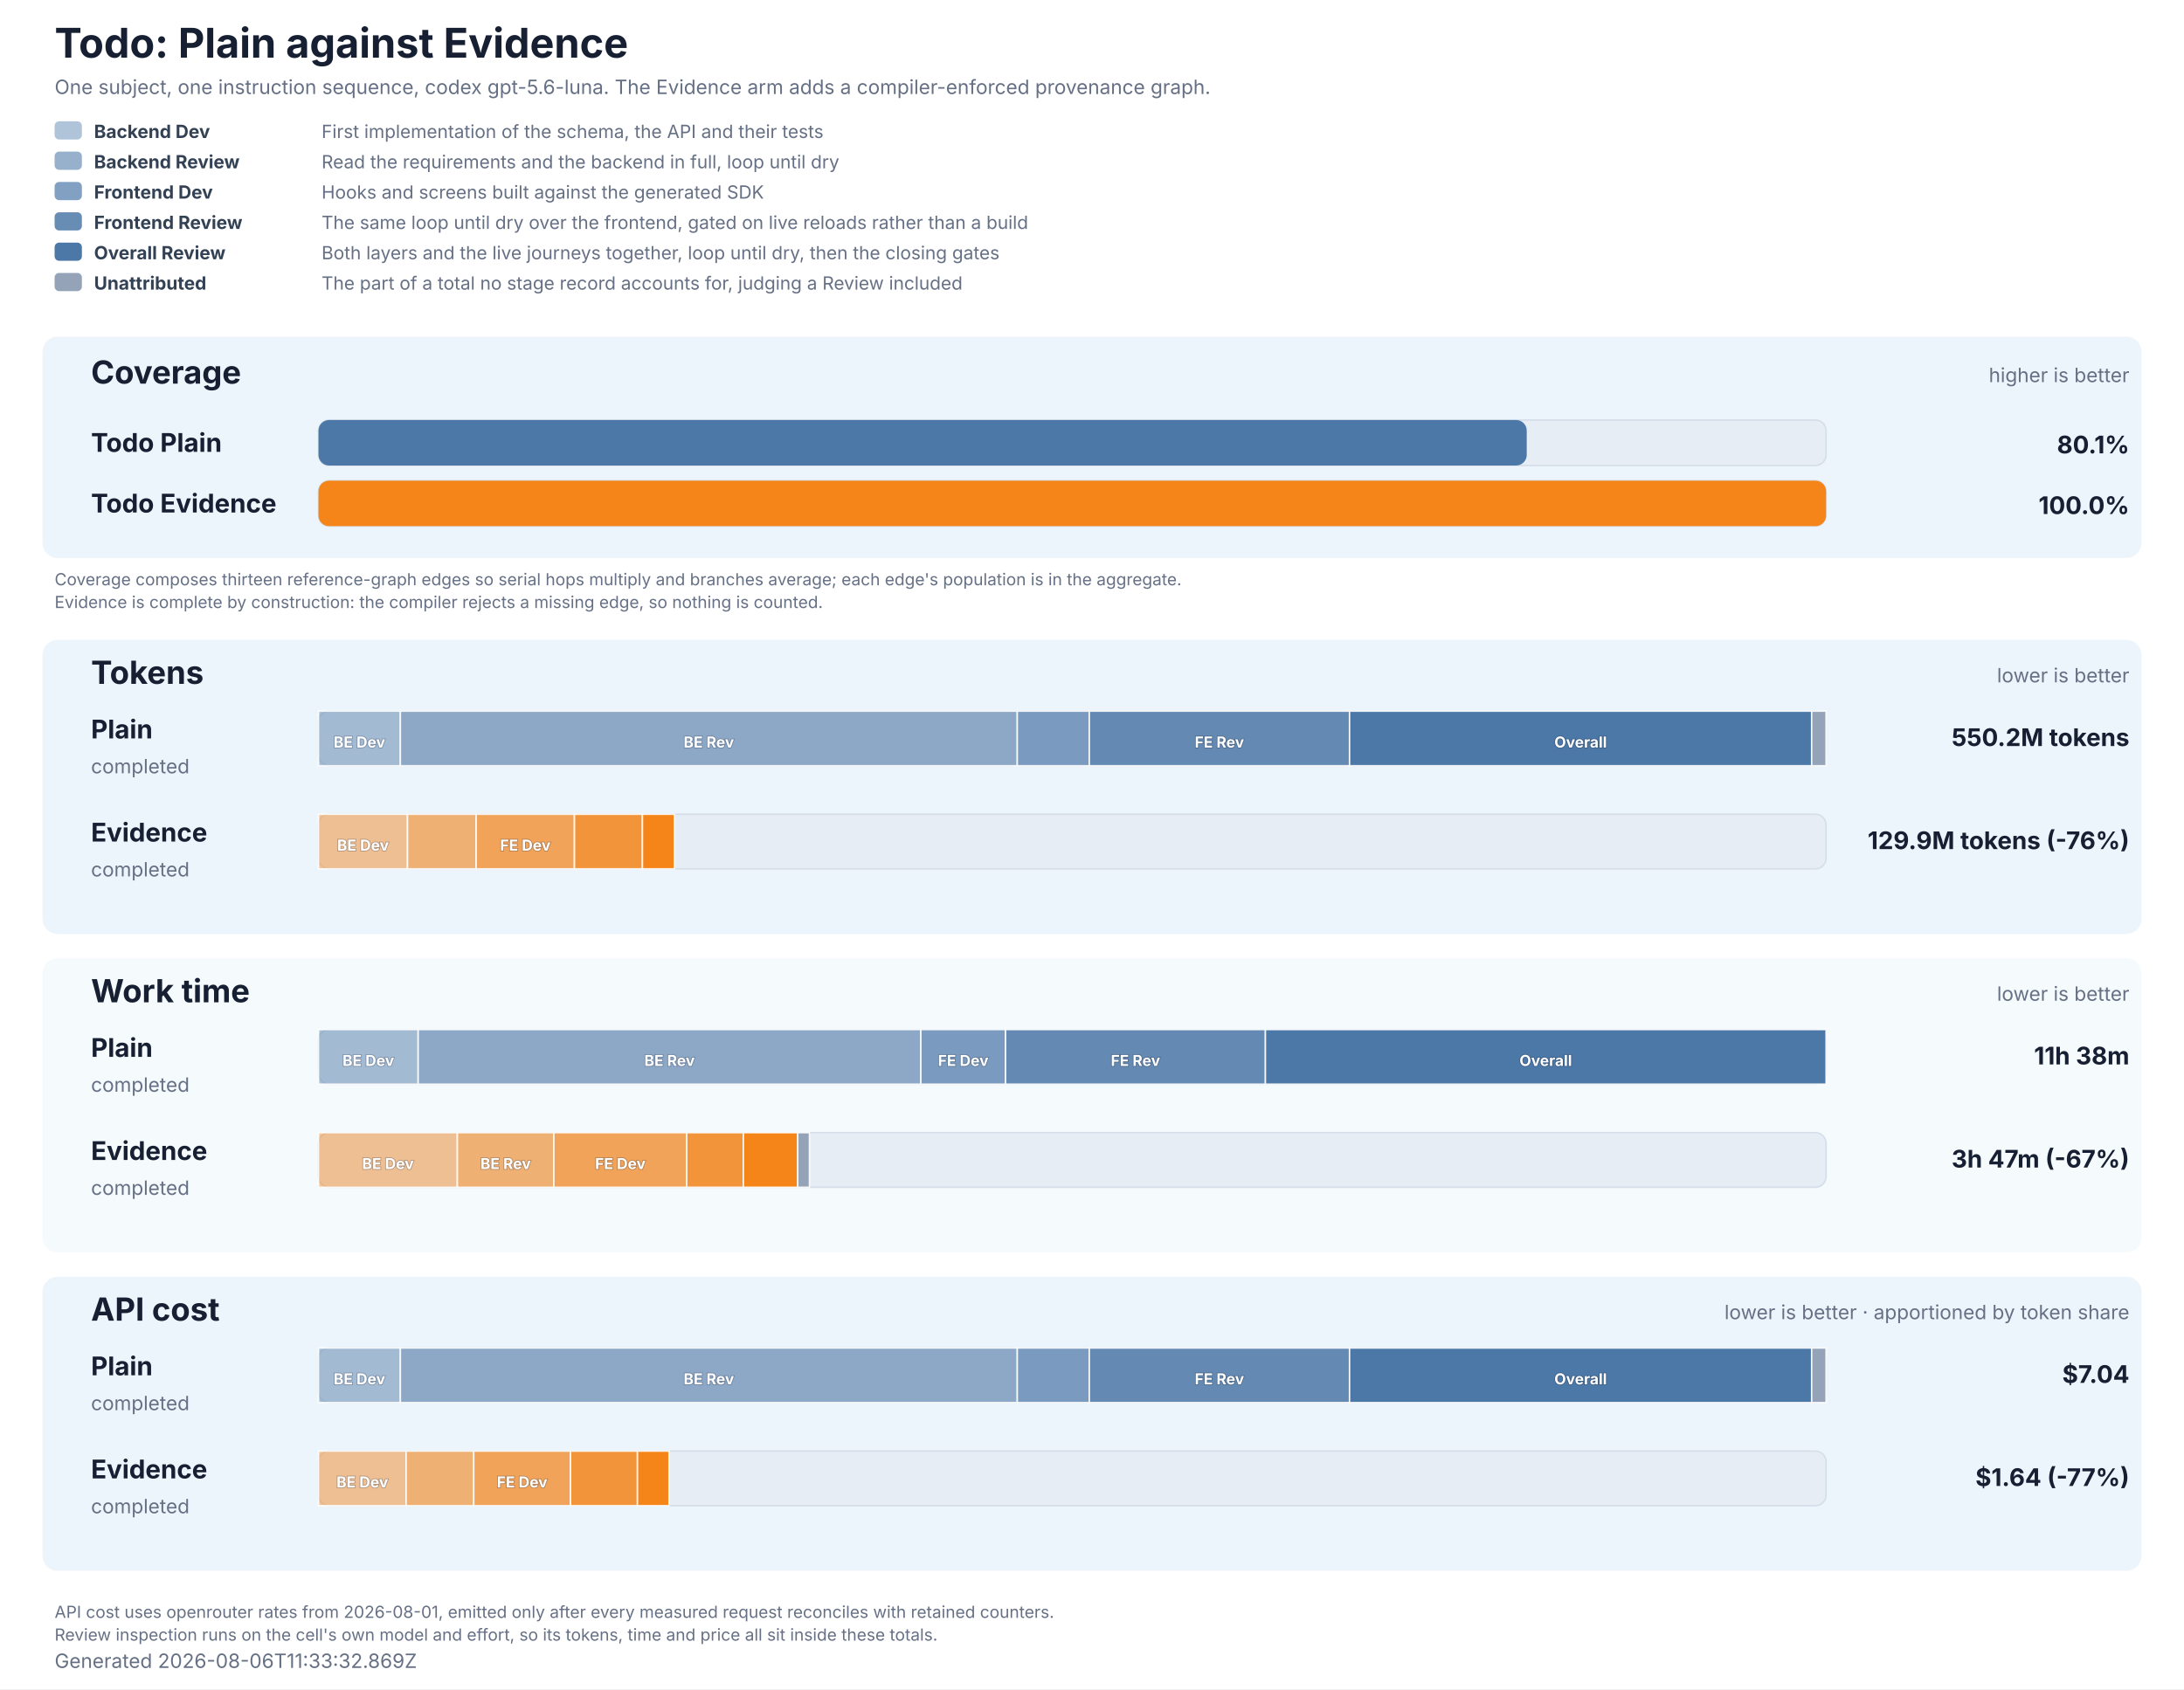
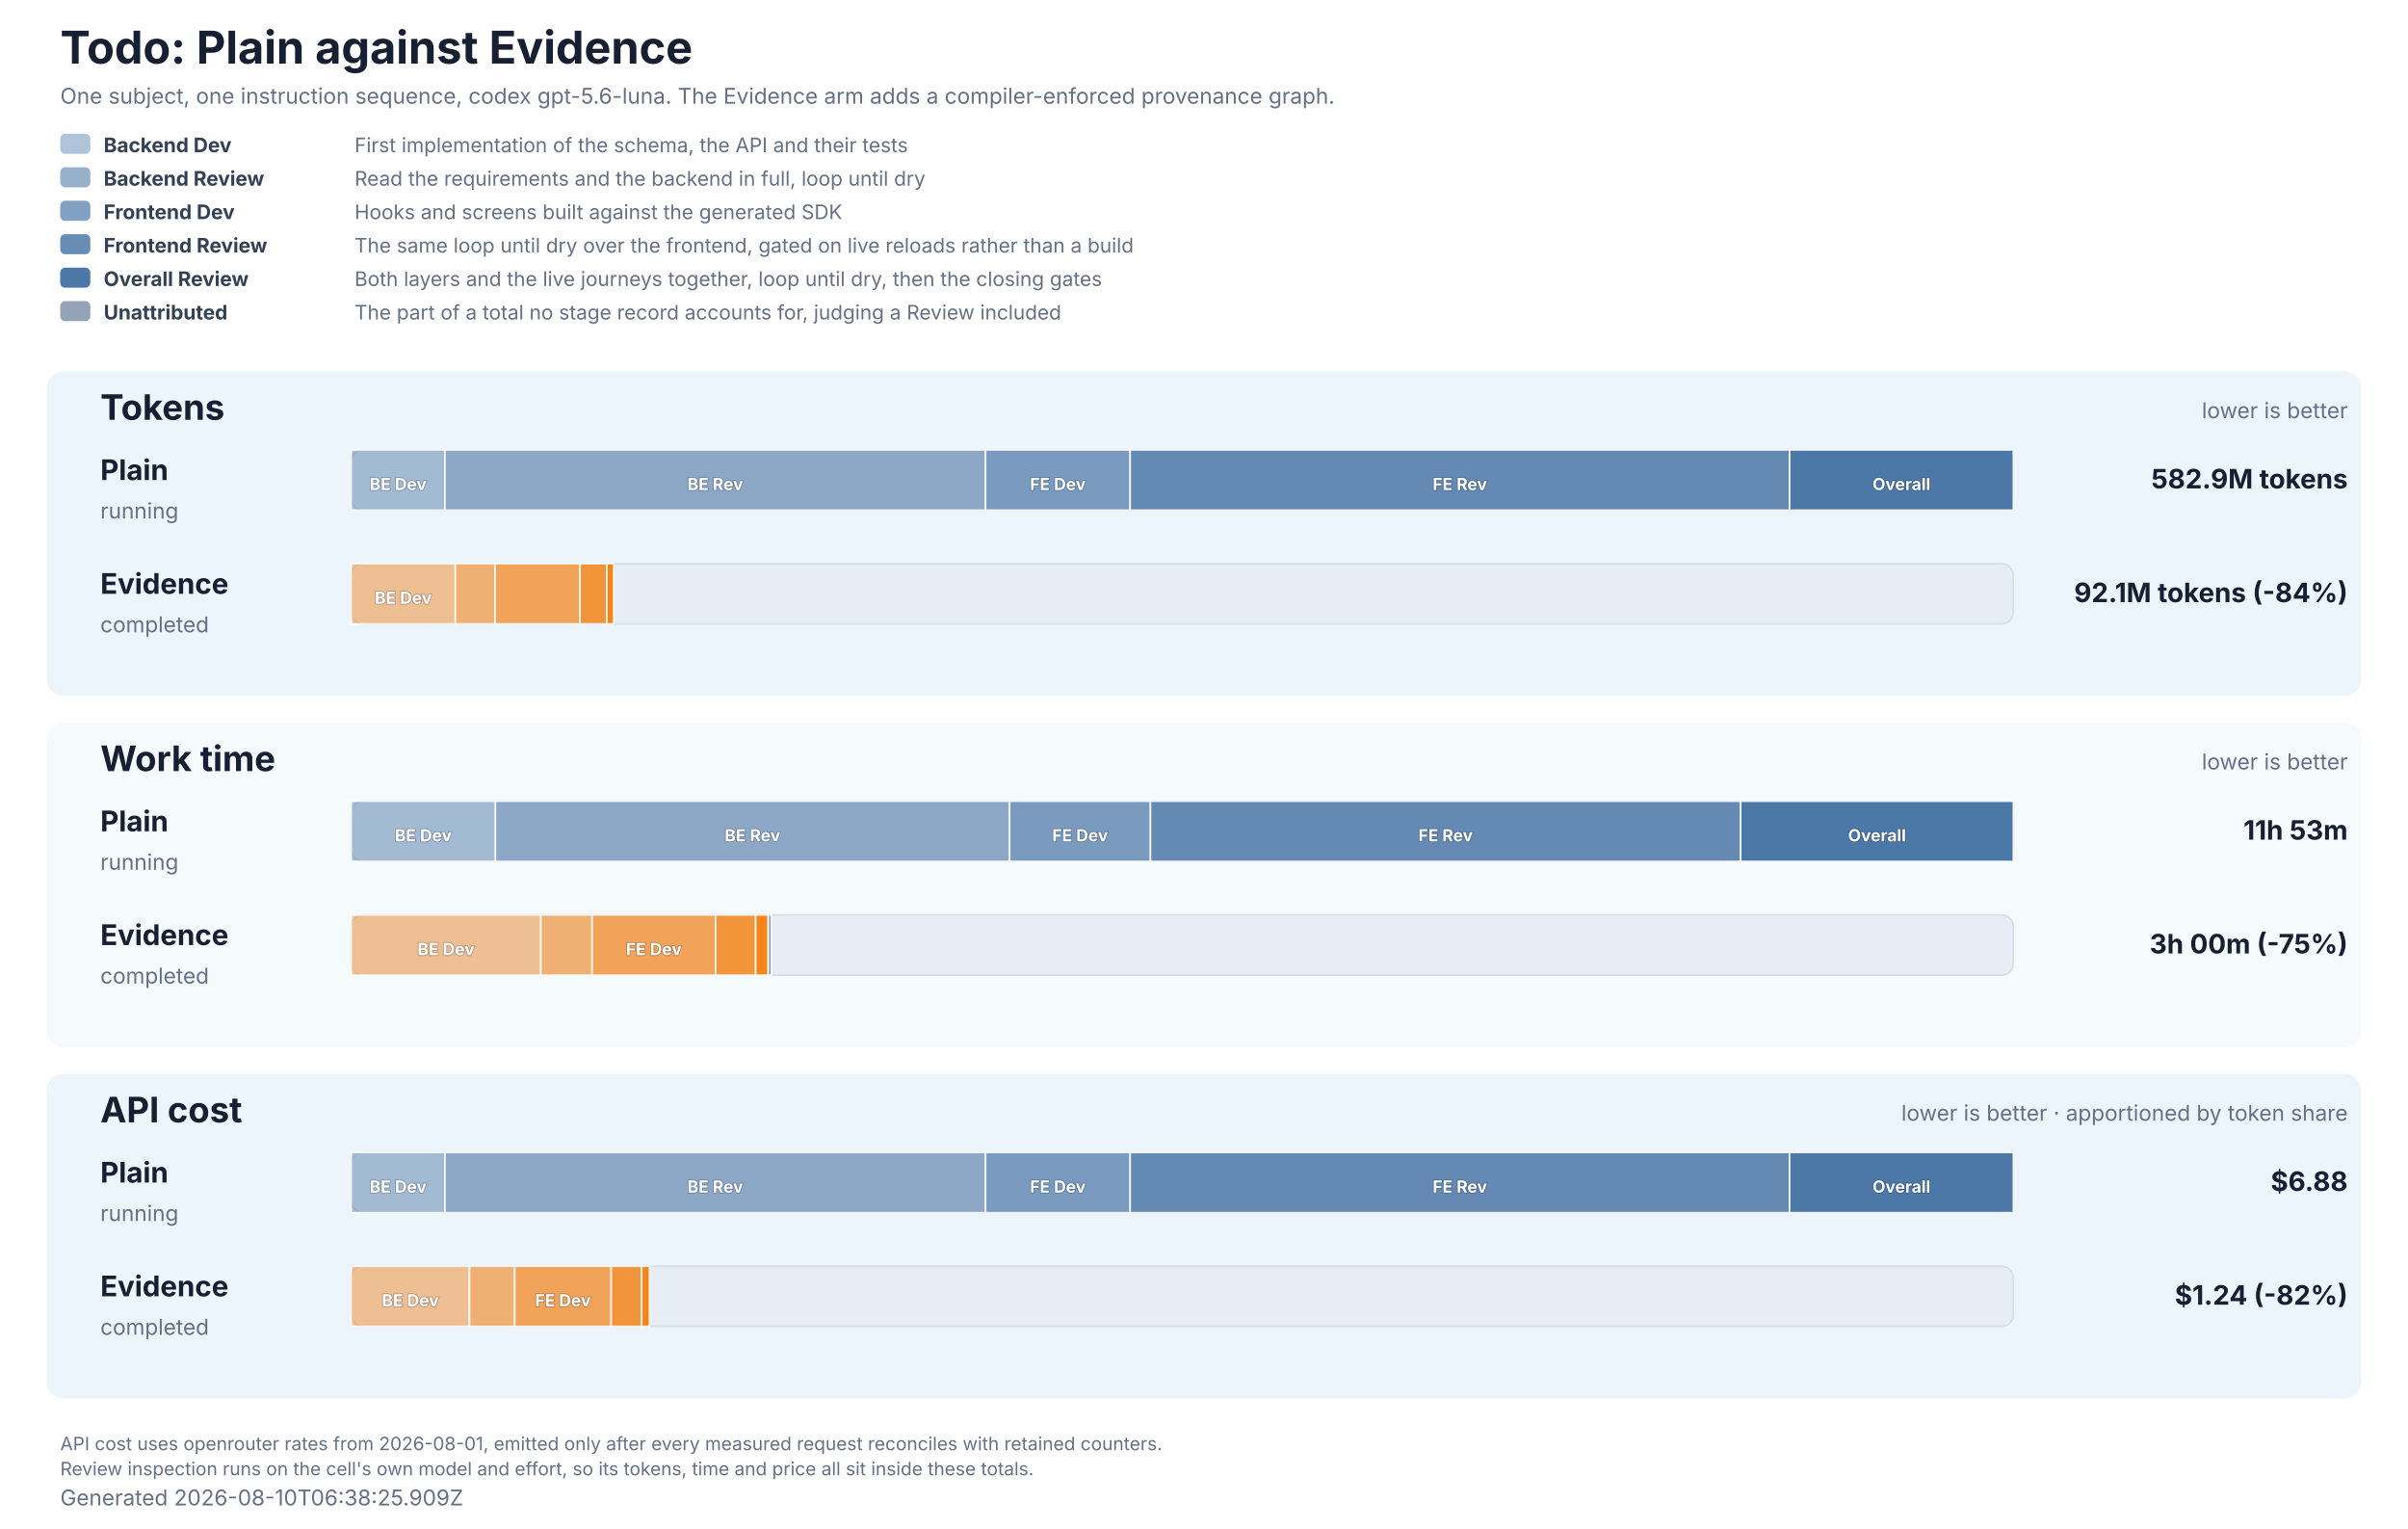
- <svg xmlns="http://www.w3.org/2000/svg" role="img" aria-labelledby="title description" viewBox="0 0 1440 1114" width="1440" height="1114">
+ <svg xmlns="http://www.w3.org/2000/svg" role="img" aria-labelledby="title description" viewBox="0 0 1440 914" width="1440" height="914">
  <style>
  text { font-family: Inter, ui-sans-serif, system-ui, -apple-system, BlinkMacSystemFont, 'Segoe UI', 'DejaVu Sans', Arial, sans-serif; fill: #172033; }
  .title { font-size: 27px; font-weight: 700; }
  .subtitle, .generated, .group-meta, .row-status { font-size: 13px; fill: #667085; }
  .group { fill: #e8f2fb; }
  .group-title { font-size: 21px; font-weight: 700; }
  .row-label { font-size: 17px; font-weight: 700; }
  .value { font-size: 16px; font-weight: 700; }
  .cost-value { font-size: 13px; font-weight: 600; fill: #526b82; }
  .legend { font-size: 12px; fill: #667085; }
  .legend-label { font-size: 12px; font-weight: 700; fill: #334155; }
  .segment-label { font-size: 10px; font-weight: 700; fill: #ffffff; paint-order: stroke; stroke: #172033; stroke-opacity: 0.28; stroke-width: 1px; }
  .phase-segment { stroke: #ffffff; stroke-opacity: 0.86; stroke-width: 1px; }
  .track { fill: #e7edf4; stroke: #d5dee9; stroke-width: 1px; }
  .empty { font-size: 15px; fill: #667085; }
  .table-note { font-size: 11px; fill: #667085; }
</style>
-   <rect width="1440" height="1114" fill="#ffffff" />
+   <rect width="1440" height="914" fill="#ffffff" />
  <text x="36" y="38" class="title">Todo: Plain against Evidence</text>
  <text x="36" y="62" class="subtitle">One subject, one instruction sequence, codex gpt-5.6-luna. The Evidence arm adds a compiler-enforced provenance graph.</text>
  <rect x="36" y="80" width="18" height="12" rx="3" fill="#4c78a8" fill-opacity="0.44" />
  <text x="62" y="91" class="legend-label">Backend Dev</text>
  <text x="212" y="91" class="legend">First implementation of the schema, the API and their tests</text>
  <rect x="36" y="100" width="18" height="12" rx="3" fill="#4c78a8" fill-opacity="0.58" />
  <text x="62" y="111" class="legend-label">Backend Review</text>
  <text x="212" y="111" class="legend">Read the requirements and the backend in full, loop until dry</text>
  <rect x="36" y="120" width="18" height="12" rx="3" fill="#4c78a8" fill-opacity="0.7" />
  <text x="62" y="131" class="legend-label">Frontend Dev</text>
  <text x="212" y="131" class="legend">Hooks and screens built against the generated SDK</text>
  <rect x="36" y="140" width="18" height="12" rx="3" fill="#4c78a8" fill-opacity="0.84" />
  <text x="62" y="151" class="legend-label">Frontend Review</text>
  <text x="212" y="151" class="legend">The same loop until dry over the frontend, gated on live reloads rather than a build</text>
  <rect x="36" y="160" width="18" height="12" rx="3" fill="#4c78a8" fill-opacity="1" />
  <text x="62" y="171" class="legend-label">Overall Review</text>
  <text x="212" y="171" class="legend">Both layers and the live journeys together, loop until dry, then the closing gates</text>
  <rect x="36" y="180" width="18" height="12" rx="3" fill="#94a3b8" fill-opacity="1" />
  <text x="62" y="191" class="legend-label">Unattributed</text>
  <text x="212" y="191" class="legend">The part of a total no stage record accounts for, judging a Review included</text>
-   <rect x="28" y="222" width="1384" height="146" rx="10" class="group" fill-opacity="0.78" />
-   <text x="60" y="253" class="group-title">Coverage</text>
-   <text x="1404" y="252" text-anchor="end" class="group-meta">higher is better</text>
-   <text x="60" y="298" class="row-label" fill="#4c78a8">Todo Plain</text>
-   <rect x="210" y="277" width="994" height="30" rx="7" class="track" />
-   <rect x="210" y="277" width="796.64" height="30" rx="7" fill="#4c78a8" data-coverage="80.14496666666666" />
-   <text x="1404" y="299" text-anchor="end" class="value" fill="#4c78a8">80.1%</text>
-   <text x="60" y="338" class="row-label" fill="#f58518">Todo Evidence</text>
-   <rect x="210" y="317" width="994" height="30" rx="7" class="track" />
-   <rect x="210" y="317" width="994.00" height="30" rx="7" fill="#f58518" data-coverage="100" />
-   <text x="1404" y="339" text-anchor="end" class="value" fill="#f58518">100.0%</text>
-   <text x="36" y="386" class="table-note">Coverage composes thirteen reference-graph edges so serial hops multiply and branches average; each edge's population is in the aggregate.</text>
-   <text x="36" y="401" class="table-note">Evidence is complete by construction: the compiler rejects a missing edge, so nothing is counted.</text>
-   <rect x="28" y="422" width="1384" height="194" rx="10" class="group" fill-opacity="0.78" />
-   <text x="60" y="451" class="group-title">Tokens</text>
-   <text x="1404" y="450" text-anchor="end" class="group-meta">lower is better</text>
-   <text x="60" y="487" class="row-label" fill="#4c78a8">Plain</text>
-   <text x="60" y="510" class="row-status">completed</text>
-   <rect x="210" y="469" width="994" height="36" rx="7" class="track" />
-   <rect x="210.00" y="469" width="53.97" height="36" fill="#4c78a8" fill-opacity="0.44" class="phase-segment" data-phase="backend-development" />
-   <text x="236.98" y="493" text-anchor="middle" class="segment-label">BE Dev</text>
-   <rect x="263.97" y="469" width="406.78" height="36" fill="#4c78a8" fill-opacity="0.58" class="phase-segment" data-phase="backend-review" />
-   <text x="467.36" y="493" text-anchor="middle" class="segment-label">BE Rev</text>
-   <rect x="670.75" y="469" width="47.48" height="36" fill="#4c78a8" fill-opacity="0.7" class="phase-segment" data-phase="frontend-development" />
-   <rect x="718.23" y="469" width="171.59" height="36" fill="#4c78a8" fill-opacity="0.84" class="phase-segment" data-phase="frontend-review" />
-   <text x="804.02" y="493" text-anchor="middle" class="segment-label">FE Rev</text>
-   <rect x="889.82" y="469" width="304.70" height="36" fill="#4c78a8" fill-opacity="1" class="phase-segment" data-phase="overall-review" />
-   <text x="1042.17" y="493" text-anchor="middle" class="segment-label">Overall</text>
-   <rect x="1194.52" y="469" width="9.48" height="36" fill="#94a3b8" class="phase-segment" data-phase="unattributed" />
-   <text x="1404" y="492" text-anchor="end" class="value">550.2M tokens</text>
-   <text x="60" y="555" class="row-label" fill="#f58518">Evidence</text>
-   <text x="60" y="578" class="row-status">completed</text>
-   <rect x="210" y="537" width="994" height="36" rx="7" class="track" />
-   <rect x="210.00" y="537" width="58.67" height="36" fill="#f58518" fill-opacity="0.44" class="phase-segment" data-phase="backend-development" />
-   <text x="239.33" y="561" text-anchor="middle" class="segment-label">BE Dev</text>
-   <rect x="268.67" y="537" width="45.29" height="36" fill="#f58518" fill-opacity="0.58" class="phase-segment" data-phase="backend-review" />
-   <rect x="313.95" y="537" width="64.81" height="36" fill="#f58518" fill-opacity="0.7" class="phase-segment" data-phase="frontend-development" />
-   <text x="346.36" y="561" text-anchor="middle" class="segment-label">FE Dev</text>
-   <rect x="378.77" y="537" width="44.82" height="36" fill="#f58518" fill-opacity="0.84" class="phase-segment" data-phase="frontend-review" />
-   <rect x="423.59" y="537" width="21.13" height="36" fill="#f58518" fill-opacity="1" class="phase-segment" data-phase="overall-review" />
-   <text x="1404" y="560" text-anchor="end" class="value">129.9M tokens (-76%)</text>
-   <rect x="28" y="632" width="1384" height="194" rx="10" class="group" fill-opacity="0.42" />
-   <text x="60" y="661" class="group-title">Work time</text>
-   <text x="1404" y="660" text-anchor="end" class="group-meta">lower is better</text>
-   <text x="60" y="697" class="row-label" fill="#4c78a8">Plain</text>
-   <text x="60" y="720" class="row-status">completed</text>
-   <rect x="210" y="679" width="994" height="36" rx="7" class="track" />
-   <rect x="210.00" y="679" width="65.71" height="36" fill="#4c78a8" fill-opacity="0.44" class="phase-segment" data-phase="backend-development" />
-   <text x="242.85" y="703" text-anchor="middle" class="segment-label">BE Dev</text>
-   <rect x="275.71" y="679" width="331.47" height="36" fill="#4c78a8" fill-opacity="0.58" class="phase-segment" data-phase="backend-review" />
-   <text x="441.45" y="703" text-anchor="middle" class="segment-label">BE Rev</text>
-   <rect x="607.18" y="679" width="55.83" height="36" fill="#4c78a8" fill-opacity="0.7" class="phase-segment" data-phase="frontend-development" />
-   <text x="635.10" y="703" text-anchor="middle" class="segment-label">FE Dev</text>
-   <rect x="663.02" y="679" width="171.32" height="36" fill="#4c78a8" fill-opacity="0.84" class="phase-segment" data-phase="frontend-review" />
-   <text x="748.68" y="703" text-anchor="middle" class="segment-label">FE Rev</text>
-   <rect x="834.34" y="679" width="369.66" height="36" fill="#4c78a8" fill-opacity="1" class="phase-segment" data-phase="overall-review" />
-   <text x="1019.17" y="703" text-anchor="middle" class="segment-label">Overall</text>
-   <text x="1404" y="702" text-anchor="end" class="value">11h 38m</text>
-   <text x="60" y="765" class="row-label" fill="#f58518">Evidence</text>
-   <text x="60" y="788" class="row-status">completed</text>
-   <rect x="210" y="747" width="994" height="36" rx="7" class="track" />
-   <rect x="210.00" y="747" width="91.56" height="36" fill="#f58518" fill-opacity="0.44" class="phase-segment" data-phase="backend-development" />
-   <text x="255.78" y="771" text-anchor="middle" class="segment-label">BE Dev</text>
-   <rect x="301.56" y="747" width="63.62" height="36" fill="#f58518" fill-opacity="0.58" class="phase-segment" data-phase="backend-review" />
-   <text x="333.37" y="771" text-anchor="middle" class="segment-label">BE Rev</text>
-   <rect x="365.18" y="747" width="87.64" height="36" fill="#f58518" fill-opacity="0.7" class="phase-segment" data-phase="frontend-development" />
-   <text x="409.00" y="771" text-anchor="middle" class="segment-label">FE Dev</text>
-   <rect x="452.82" y="747" width="37.29" height="36" fill="#f58518" fill-opacity="0.84" class="phase-segment" data-phase="frontend-review" />
-   <rect x="490.12" y="747" width="35.87" height="36" fill="#f58518" fill-opacity="1" class="phase-segment" data-phase="overall-review" />
-   <rect x="525.99" y="747" width="7.71" height="36" fill="#94a3b8" class="phase-segment" data-phase="unattributed" />
-   <text x="1404" y="770" text-anchor="end" class="value">3h 47m (-67%)</text>
-   <rect x="28" y="842" width="1384" height="194" rx="10" class="group" fill-opacity="0.78" />
-   <text x="60" y="871" class="group-title">API cost</text>
-   <text x="1404" y="870" text-anchor="end" class="group-meta">lower is better · apportioned by token share</text>
-   <text x="60" y="907" class="row-label" fill="#4c78a8">Plain</text>
-   <text x="60" y="930" class="row-status">completed</text>
-   <rect x="210" y="889" width="994" height="36" rx="7" class="track" />
-   <rect x="210.00" y="889" width="53.97" height="36" fill="#4c78a8" fill-opacity="0.44" class="phase-segment" data-phase="backend-development" />
-   <text x="236.98" y="913" text-anchor="middle" class="segment-label">BE Dev</text>
-   <rect x="263.97" y="889" width="406.78" height="36" fill="#4c78a8" fill-opacity="0.58" class="phase-segment" data-phase="backend-review" />
-   <text x="467.36" y="913" text-anchor="middle" class="segment-label">BE Rev</text>
-   <rect x="670.75" y="889" width="47.48" height="36" fill="#4c78a8" fill-opacity="0.7" class="phase-segment" data-phase="frontend-development" />
-   <rect x="718.23" y="889" width="171.59" height="36" fill="#4c78a8" fill-opacity="0.84" class="phase-segment" data-phase="frontend-review" />
-   <text x="804.02" y="913" text-anchor="middle" class="segment-label">FE Rev</text>
-   <rect x="889.82" y="889" width="304.70" height="36" fill="#4c78a8" fill-opacity="1" class="phase-segment" data-phase="overall-review" />
-   <text x="1042.17" y="913" text-anchor="middle" class="segment-label">Overall</text>
-   <rect x="1194.52" y="889" width="9.48" height="36" fill="#94a3b8" class="phase-segment" data-phase="unattributed" />
-   <text x="1404" y="912" text-anchor="end" class="value">$7.04</text>
-   <text x="60" y="975" class="row-label" fill="#f58518">Evidence</text>
-   <text x="60" y="998" class="row-status">completed</text>
-   <rect x="210" y="957" width="994" height="36" rx="7" class="track" />
-   <rect x="210.00" y="957" width="57.77" height="36" fill="#f58518" fill-opacity="0.44" class="phase-segment" data-phase="backend-development" />
-   <text x="238.88" y="981" text-anchor="middle" class="segment-label">BE Dev</text>
-   <rect x="267.77" y="957" width="44.59" height="36" fill="#f58518" fill-opacity="0.58" class="phase-segment" data-phase="backend-review" />
-   <rect x="312.36" y="957" width="63.82" height="36" fill="#f58518" fill-opacity="0.7" class="phase-segment" data-phase="frontend-development" />
-   <text x="344.26" y="981" text-anchor="middle" class="segment-label">FE Dev</text>
-   <rect x="376.17" y="957" width="44.13" height="36" fill="#f58518" fill-opacity="0.84" class="phase-segment" data-phase="frontend-review" />
-   <rect x="420.31" y="957" width="20.81" height="36" fill="#f58518" fill-opacity="1" class="phase-segment" data-phase="overall-review" />
-   <text x="1404" y="980" text-anchor="end" class="value">$1.64 (-77%)</text>
-   <text x="36" y="1067" class="table-note">API cost uses openrouter rates from 2026-08-01, emitted only after every measured request reconciles with retained counters.</text>
-   <text x="36" y="1082" class="table-note">Review inspection runs on the cell's own model and effort, so its tokens, time and price all sit inside these totals.</text>
-   <text x="36" y="1100" class="generated">Generated 2026-08-06T11:33:32.869Z</text>
+   <rect x="28" y="222" width="1384" height="194" rx="10" class="group" fill-opacity="0.78" />
+   <text x="60" y="251" class="group-title">Tokens</text>
+   <text x="1404" y="250" text-anchor="end" class="group-meta">lower is better</text>
+   <text x="60" y="287" class="row-label" fill="#4c78a8">Plain</text>
+   <text x="60" y="310" class="row-status">running</text>
+   <rect x="210" y="269" width="994" height="36" rx="7" class="track" />
+   <rect x="210.00" y="269" width="56.10" height="36" fill="#4c78a8" fill-opacity="0.44" class="phase-segment" data-phase="backend-development" />
+   <text x="238.05" y="293" text-anchor="middle" class="segment-label">BE Dev</text>
+   <rect x="266.10" y="269" width="323.27" height="36" fill="#4c78a8" fill-opacity="0.58" class="phase-segment" data-phase="backend-review" />
+   <text x="427.73" y="293" text-anchor="middle" class="segment-label">BE Rev</text>
+   <rect x="589.37" y="269" width="86.47" height="36" fill="#4c78a8" fill-opacity="0.7" class="phase-segment" data-phase="frontend-development" />
+   <text x="632.60" y="293" text-anchor="middle" class="segment-label">FE Dev</text>
+   <rect x="675.84" y="269" width="394.36" height="36" fill="#4c78a8" fill-opacity="0.84" class="phase-segment" data-phase="frontend-review" />
+   <text x="873.02" y="293" text-anchor="middle" class="segment-label">FE Rev</text>
+   <rect x="1070.20" y="269" width="133.80" height="36" fill="#4c78a8" fill-opacity="1" class="phase-segment" data-phase="overall-review" />
+   <text x="1137.10" y="293" text-anchor="middle" class="segment-label">Overall</text>
+   <text x="1404" y="292" text-anchor="end" class="value">582.9M tokens</text>
+   <text x="60" y="355" class="row-label" fill="#f58518">Evidence</text>
+   <text x="60" y="378" class="row-status">completed</text>
+   <rect x="210" y="337" width="994" height="36" rx="7" class="track" />
+   <rect x="210.00" y="337" width="62.29" height="36" fill="#f58518" fill-opacity="0.44" class="phase-segment" data-phase="backend-development" />
+   <text x="241.14" y="361" text-anchor="middle" class="segment-label">BE Dev</text>
+   <rect x="272.29" y="337" width="23.78" height="36" fill="#f58518" fill-opacity="0.58" class="phase-segment" data-phase="backend-review" />
+   <rect x="296.07" y="337" width="50.78" height="36" fill="#f58518" fill-opacity="0.7" class="phase-segment" data-phase="frontend-development" />
+   <rect x="346.85" y="337" width="16.07" height="36" fill="#f58518" fill-opacity="0.84" class="phase-segment" data-phase="frontend-review" />
+   <rect x="362.92" y="337" width="4.10" height="36" fill="#f58518" fill-opacity="1" class="phase-segment" data-phase="overall-review" />
+   <text x="1404" y="360" text-anchor="end" class="value">92.1M tokens (-84%)</text>
+   <rect x="28" y="432" width="1384" height="194" rx="10" class="group" fill-opacity="0.42" />
+   <text x="60" y="461" class="group-title">Work time</text>
+   <text x="1404" y="460" text-anchor="end" class="group-meta">lower is better</text>
+   <text x="60" y="497" class="row-label" fill="#4c78a8">Plain</text>
+   <text x="60" y="520" class="row-status">running</text>
+   <rect x="210" y="479" width="994" height="36" rx="7" class="track" />
+   <rect x="210.00" y="479" width="86.25" height="36" fill="#4c78a8" fill-opacity="0.44" class="phase-segment" data-phase="backend-development" />
+   <text x="253.13" y="503" text-anchor="middle" class="segment-label">BE Dev</text>
+   <rect x="296.25" y="479" width="307.53" height="36" fill="#4c78a8" fill-opacity="0.58" class="phase-segment" data-phase="backend-review" />
+   <text x="450.02" y="503" text-anchor="middle" class="segment-label">BE Rev</text>
+   <rect x="603.78" y="479" width="84.21" height="36" fill="#4c78a8" fill-opacity="0.7" class="phase-segment" data-phase="frontend-development" />
+   <text x="645.89" y="503" text-anchor="middle" class="segment-label">FE Dev</text>
+   <rect x="687.99" y="479" width="352.96" height="36" fill="#4c78a8" fill-opacity="0.84" class="phase-segment" data-phase="frontend-review" />
+   <text x="864.47" y="503" text-anchor="middle" class="segment-label">FE Rev</text>
+   <rect x="1040.95" y="479" width="163.05" height="36" fill="#4c78a8" fill-opacity="1" class="phase-segment" data-phase="overall-review" />
+   <text x="1122.48" y="503" text-anchor="middle" class="segment-label">Overall</text>
+   <text x="1404" y="502" text-anchor="end" class="value">11h 53m</text>
+   <text x="60" y="565" class="row-label" fill="#f58518">Evidence</text>
+   <text x="60" y="588" class="row-status">completed</text>
+   <rect x="210" y="547" width="994" height="36" rx="7" class="track" />
+   <rect x="210.00" y="547" width="113.43" height="36" fill="#f58518" fill-opacity="0.44" class="phase-segment" data-phase="backend-development" />
+   <text x="266.71" y="571" text-anchor="middle" class="segment-label">BE Dev</text>
+   <rect x="323.43" y="547" width="30.66" height="36" fill="#f58518" fill-opacity="0.58" class="phase-segment" data-phase="backend-review" />
+   <rect x="354.09" y="547" width="73.81" height="36" fill="#f58518" fill-opacity="0.7" class="phase-segment" data-phase="frontend-development" />
+   <text x="391.00" y="571" text-anchor="middle" class="segment-label">FE Dev</text>
+   <rect x="427.91" y="547" width="23.97" height="36" fill="#f58518" fill-opacity="0.84" class="phase-segment" data-phase="frontend-review" />
+   <rect x="451.88" y="547" width="7.51" height="36" fill="#f58518" fill-opacity="1" class="phase-segment" data-phase="overall-review" />
+   <rect x="459.39" y="547" width="1.95" height="36" fill="#94a3b8" class="phase-segment" data-phase="unattributed" />
+   <text x="1404" y="570" text-anchor="end" class="value">3h 00m (-75%)</text>
+   <rect x="28" y="642" width="1384" height="194" rx="10" class="group" fill-opacity="0.78" />
+   <text x="60" y="671" class="group-title">API cost</text>
+   <text x="1404" y="670" text-anchor="end" class="group-meta">lower is better · apportioned by token share</text>
+   <text x="60" y="707" class="row-label" fill="#4c78a8">Plain</text>
+   <text x="60" y="730" class="row-status">running</text>
+   <rect x="210" y="689" width="994" height="36" rx="7" class="track" />
+   <rect x="210.00" y="689" width="56.10" height="36" fill="#4c78a8" fill-opacity="0.44" class="phase-segment" data-phase="backend-development" />
+   <text x="238.05" y="713" text-anchor="middle" class="segment-label">BE Dev</text>
+   <rect x="266.10" y="689" width="323.27" height="36" fill="#4c78a8" fill-opacity="0.58" class="phase-segment" data-phase="backend-review" />
+   <text x="427.73" y="713" text-anchor="middle" class="segment-label">BE Rev</text>
+   <rect x="589.37" y="689" width="86.47" height="36" fill="#4c78a8" fill-opacity="0.7" class="phase-segment" data-phase="frontend-development" />
+   <text x="632.60" y="713" text-anchor="middle" class="segment-label">FE Dev</text>
+   <rect x="675.84" y="689" width="394.36" height="36" fill="#4c78a8" fill-opacity="0.84" class="phase-segment" data-phase="frontend-review" />
+   <text x="873.02" y="713" text-anchor="middle" class="segment-label">FE Rev</text>
+   <rect x="1070.20" y="689" width="133.80" height="36" fill="#4c78a8" fill-opacity="1" class="phase-segment" data-phase="overall-review" />
+   <text x="1137.10" y="713" text-anchor="middle" class="segment-label">Overall</text>
+   <text x="1404" y="712" text-anchor="end" class="value">$6.88</text>
+   <text x="60" y="775" class="row-label" fill="#f58518">Evidence</text>
+   <text x="60" y="798" class="row-status">completed</text>
+   <rect x="210" y="757" width="994" height="36" rx="7" class="track" />
+   <rect x="210.00" y="757" width="70.77" height="36" fill="#f58518" fill-opacity="0.44" class="phase-segment" data-phase="backend-development" />
+   <text x="245.39" y="781" text-anchor="middle" class="segment-label">BE Dev</text>
+   <rect x="280.77" y="757" width="27.02" height="36" fill="#f58518" fill-opacity="0.58" class="phase-segment" data-phase="backend-review" />
+   <rect x="307.79" y="757" width="57.70" height="36" fill="#f58518" fill-opacity="0.7" class="phase-segment" data-phase="frontend-development" />
+   <text x="336.64" y="781" text-anchor="middle" class="segment-label">FE Dev</text>
+   <rect x="365.49" y="757" width="18.26" height="36" fill="#f58518" fill-opacity="0.84" class="phase-segment" data-phase="frontend-review" />
+   <rect x="383.75" y="757" width="4.66" height="36" fill="#f58518" fill-opacity="1" class="phase-segment" data-phase="overall-review" />
+   <text x="1404" y="780" text-anchor="end" class="value">$1.24 (-82%)</text>
+   <text x="36" y="867" class="table-note">API cost uses openrouter rates from 2026-08-01, emitted only after every measured request reconciles with retained counters.</text>
+   <text x="36" y="882" class="table-note">Review inspection runs on the cell's own model and effort, so its tokens, time and price all sit inside these totals.</text>
+   <text x="36" y="900" class="generated">Generated 2026-08-10T06:38:25.909Z</text>
</svg>
